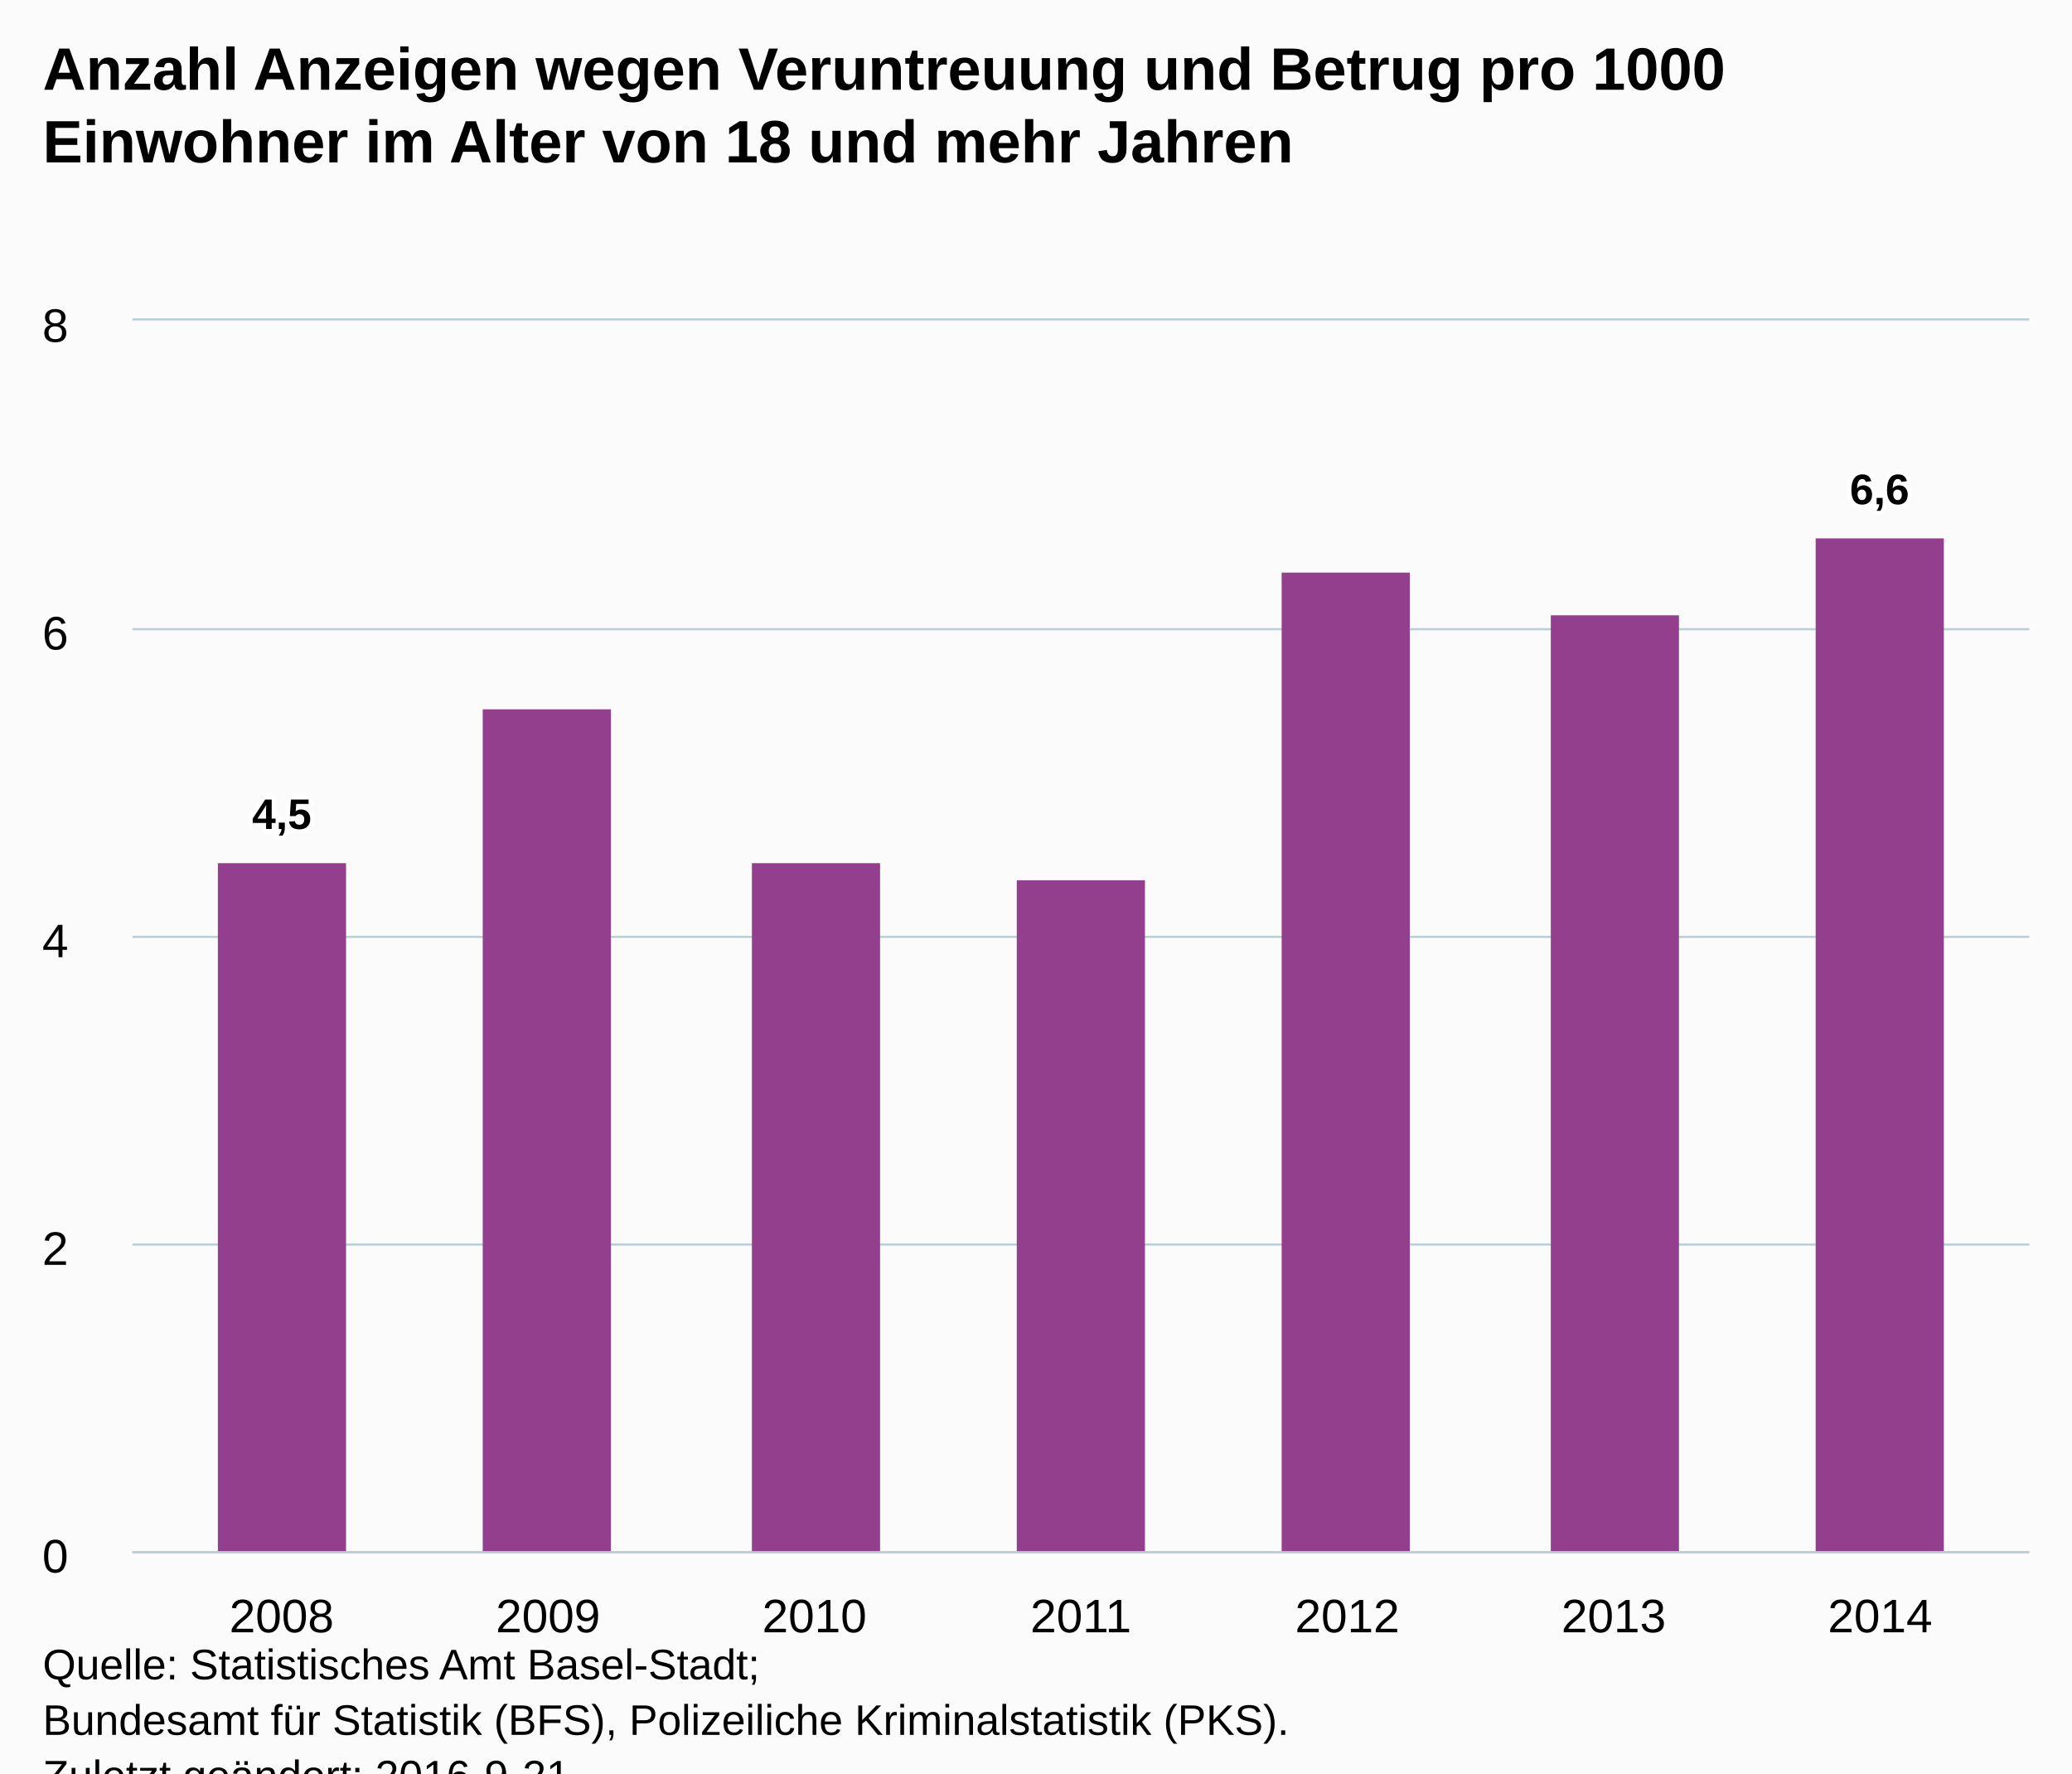
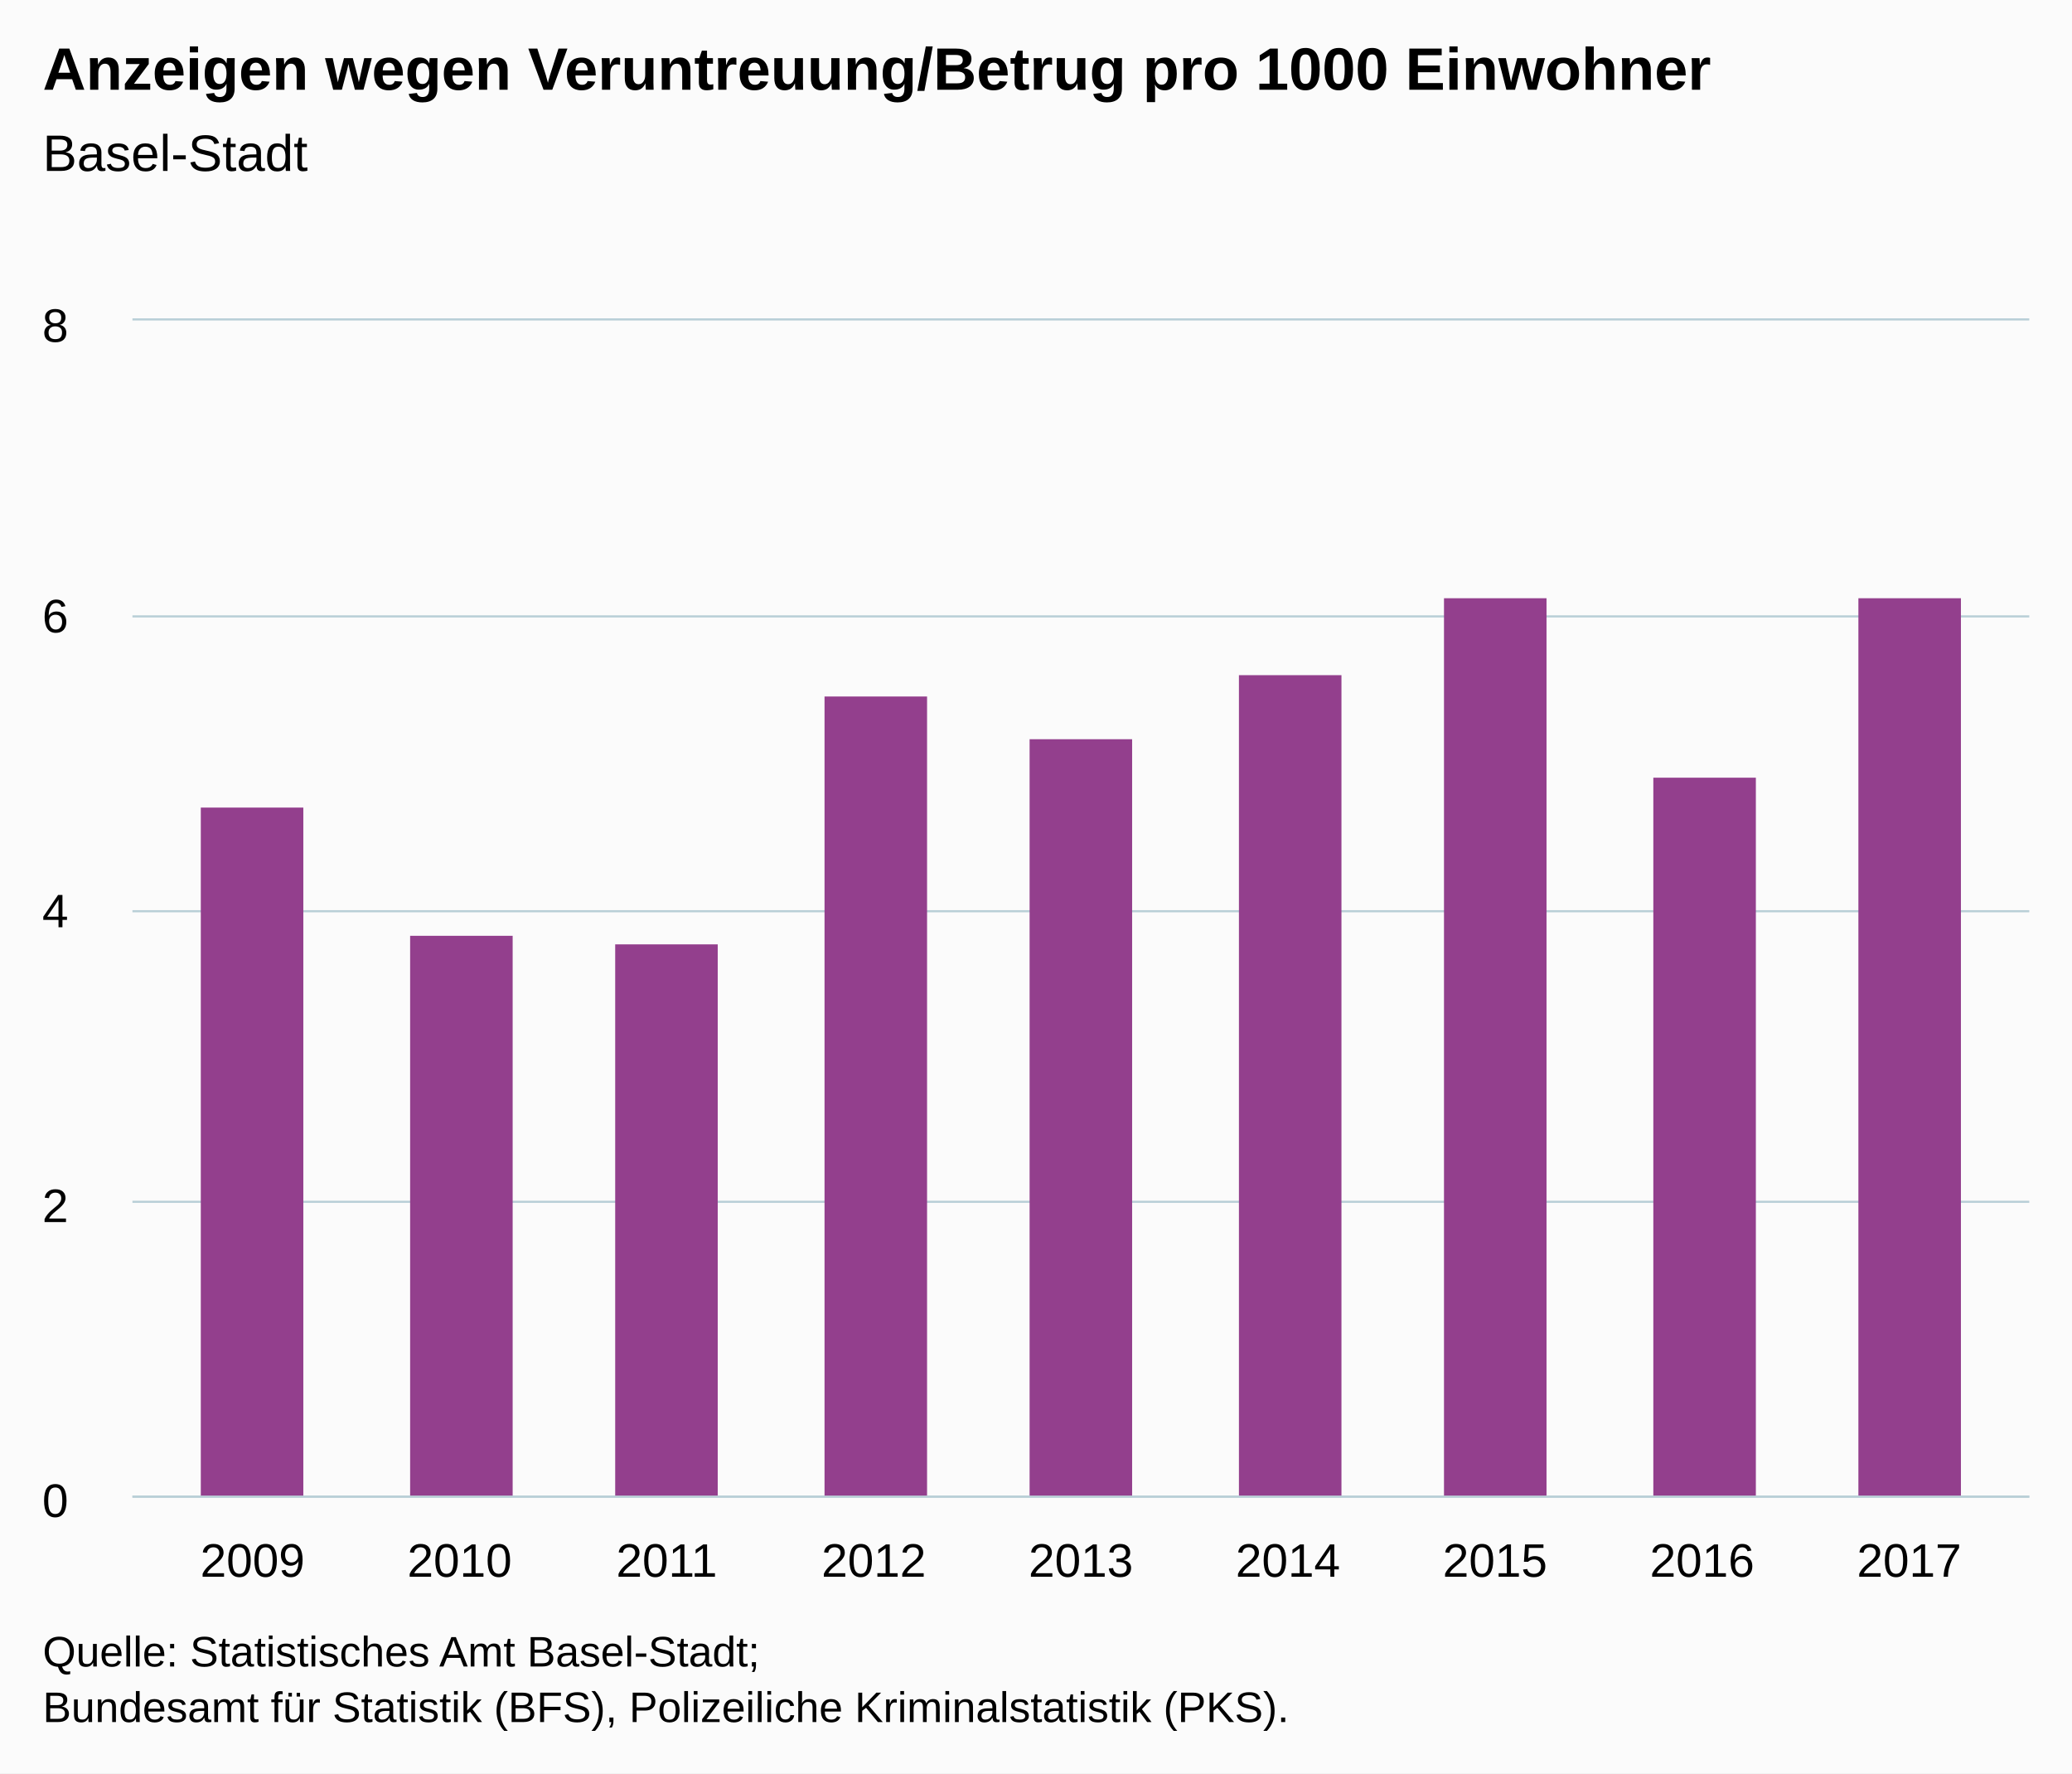
<svg xmlns="http://www.w3.org/2000/svg" version="1.1" class="highcharts-root" style="font-family:Arial;font-size:12px;" viewBox="0 0 485 415">
  <defs>
-     <clipPath id="highcharts-gnr80jg-6">
-       <rect x="0" y="0" width="444" height="288" fill="none" />
+     <clipPath id="highcharts-z0naifa-6">
+       <rect x="0" y="0" width="444" height="275" fill="none" />
    </clipPath>
-     <clipPath id="highcharts-gnr80jg-7">
-       <rect x="0" y="0" width="444" height="288" fill="none" />
+     <clipPath id="highcharts-z0naifa-7">
+       <rect x="0" y="0" width="444" height="275" fill="none" />
    </clipPath>
  </defs>
-   <rect fill="#fbfbfb" class="highcharts-background" x="0" y="0" width="485" height="428" rx="0" ry="0" />
-   <rect fill="none" class="highcharts-plot-background" x="31" y="75" width="444" height="288" />
+   <rect fill="#fbfbfb" class="highcharts-background" x="0" y="0" width="485" height="415" rx="0" ry="0" />
+   <rect fill="none" class="highcharts-plot-background" x="31" y="75" width="444" height="275" />
  <g class="highcharts-pane-group" data-z-index="0" />
  <g class="highcharts-grid highcharts-xaxis-grid " data-z-index="1">
-     <path fill="none" data-z-index="1" class="highcharts-grid-line" d="M 65.5 75 L 65.5 363" opacity="1" />
-     <path fill="none" data-z-index="1" class="highcharts-grid-line" d="M 127.5 75 L 127.5 363" opacity="1" />
-     <path fill="none" data-z-index="1" class="highcharts-grid-line" d="M 190.5 75 L 190.5 363" opacity="1" />
-     <path fill="none" data-z-index="1" class="highcharts-grid-line" d="M 252.5 75 L 252.5 363" opacity="1" />
-     <path fill="none" data-z-index="1" class="highcharts-grid-line" d="M 314.5 75 L 314.5 363" opacity="1" />
-     <path fill="none" data-z-index="1" class="highcharts-grid-line" d="M 377.5 75 L 377.5 363" opacity="1" />
-     <path fill="none" data-z-index="1" class="highcharts-grid-line" d="M 439.5 75 L 439.5 363" opacity="1" />
+     <path fill="none" data-z-index="1" class="highcharts-grid-line" d="M 58.5 75 L 58.5 350" opacity="1" />
+     <path fill="none" data-z-index="1" class="highcharts-grid-line" d="M 107.5 75 L 107.5 350" opacity="1" />
+     <path fill="none" data-z-index="1" class="highcharts-grid-line" d="M 155.5 75 L 155.5 350" opacity="1" />
+     <path fill="none" data-z-index="1" class="highcharts-grid-line" d="M 204.5 75 L 204.5 350" opacity="1" />
+     <path fill="none" data-z-index="1" class="highcharts-grid-line" d="M 252.5 75 L 252.5 350" opacity="1" />
+     <path fill="none" data-z-index="1" class="highcharts-grid-line" d="M 300.5 75 L 300.5 350" opacity="1" />
+     <path fill="none" data-z-index="1" class="highcharts-grid-line" d="M 349.5 75 L 349.5 350" opacity="1" />
+     <path fill="none" data-z-index="1" class="highcharts-grid-line" d="M 397.5 75 L 397.5 350" opacity="1" />
+     <path fill="none" data-z-index="1" class="highcharts-grid-line" d="M 446.5 75 L 446.5 350" opacity="1" />
  </g>
  <g class="highcharts-grid highcharts-yaxis-grid " data-z-index="1">
-     <path fill="none" stroke="#B9CFD7" stroke-width="0.5" data-z-index="1" class="highcharts-grid-line" d="M 31 363.25 L 475 363.25" opacity="1" />
-     <path fill="none" stroke="#B9CFD7" stroke-width="0.5" data-z-index="1" class="highcharts-grid-line" d="M 31 291.25 L 475 291.25" opacity="1" />
-     <path fill="none" stroke="#B9CFD7" stroke-width="0.5" data-z-index="1" class="highcharts-grid-line" d="M 31 219.25 L 475 219.25" opacity="1" />
-     <path fill="none" stroke="#B9CFD7" stroke-width="0.5" data-z-index="1" class="highcharts-grid-line" d="M 31 147.25 L 475 147.25" opacity="1" />
+     <path fill="none" stroke="#B9CFD7" stroke-width="0.5" data-z-index="1" class="highcharts-grid-line" d="M 31 350.25 L 475 350.25" opacity="1" />
+     <path fill="none" stroke="#B9CFD7" stroke-width="0.5" data-z-index="1" class="highcharts-grid-line" d="M 31 281.25 L 475 281.25" opacity="1" />
+     <path fill="none" stroke="#B9CFD7" stroke-width="0.5" data-z-index="1" class="highcharts-grid-line" d="M 31 213.25 L 475 213.25" opacity="1" />
+     <path fill="none" stroke="#B9CFD7" stroke-width="0.5" data-z-index="1" class="highcharts-grid-line" d="M 31 144.25 L 475 144.25" opacity="1" />
    <path fill="none" stroke="#B9CFD7" stroke-width="0.5" data-z-index="1" class="highcharts-grid-line" d="M 31 74.75 L 475 74.75" opacity="1" />
  </g>
-   <rect fill="none" class="highcharts-plot-border" data-z-index="1" x="31" y="75" width="444" height="288" />
+   <rect fill="none" class="highcharts-plot-border" data-z-index="1" x="31" y="75" width="444" height="275" />
  <g class="highcharts-axis highcharts-xaxis " data-z-index="2">
-     <path fill="none" class="highcharts-axis-line" stroke="#B9CFD7" stroke-width="0.5" data-z-index="7" d="M 31 363.25 L 475 363.25" />
+     <path fill="none" class="highcharts-axis-line" stroke="#B9CFD7" stroke-width="0.5" data-z-index="7" d="M 31 350.25 L 475 350.25" />
  </g>
  <g class="highcharts-axis highcharts-yaxis " data-z-index="2">
-     <path fill="none" class="highcharts-axis-line" data-z-index="7" d="M 31 75 L 31 363" />
+     <path fill="none" class="highcharts-axis-line" data-z-index="7" d="M 31 75 L 31 350" />
  </g>
  <g class="highcharts-series-group" data-z-index="3">
-     <g data-z-index="0.1" class="highcharts-series highcharts-series-0 highcharts-column-series " transform="translate(31,75) scale(1 1)" clip-path="url(#highcharts-gnr80jg-7)">
-       <rect x="20" y="127" width="30" height="162" fill="#933F8D" class="highcharts-point" />
-       <rect x="82" y="91" width="30" height="198" fill="#933F8D" class="highcharts-point" />
-       <rect x="145" y="127" width="30" height="162" fill="#933F8D" class="highcharts-point" />
-       <rect x="207" y="131" width="30" height="158" fill="#933F8D" class="highcharts-point" />
-       <rect x="269" y="59" width="30" height="230" fill="#933F8D" class="highcharts-point" />
-       <rect x="332" y="69" width="30" height="220" fill="#933F8D" class="highcharts-point" />
-       <rect x="394" y="51" width="30" height="238" fill="#933F8D" class="highcharts-point" />
+     <g data-z-index="0.1" class="highcharts-series highcharts-series-0 highcharts-column-series " transform="translate(31,75) scale(1 1)" clip-path="url(#highcharts-z0naifa-7)">
+       <rect x="16" y="114" width="24" height="162" fill="#933F8D" class="highcharts-point" />
+       <rect x="65" y="144" width="24" height="132" fill="#933F8D" class="highcharts-point" />
+       <rect x="113" y="146" width="24" height="130" fill="#933F8D" class="highcharts-point" />
+       <rect x="162" y="88" width="24" height="188" fill="#933F8D" class="highcharts-point" />
+       <rect x="210" y="98" width="24" height="178" fill="#933F8D" class="highcharts-point" />
+       <rect x="259" y="83" width="24" height="193" fill="#933F8D" class="highcharts-point" />
+       <rect x="307" y="65" width="24" height="211" fill="#933F8D" class="highcharts-point" />
+       <rect x="356" y="107" width="24" height="169" fill="#933F8D" class="highcharts-point" />
+       <rect x="404" y="65" width="24" height="211" fill="#933F8D" class="highcharts-point" />
    </g>
    <g data-z-index="0.1" class="highcharts-markers highcharts-series-0 highcharts-column-series " transform="translate(31,75) scale(1 1)" clip-path="none" />
  </g>
  <text x="10" text-anchor="start" class="highcharts-title" data-z-index="4" style="color:#000000;font-size:14px;font-weight:bold;fill:#000000;" y="21">
-     <tspan>Anzahl Anzeigen wegen Veruntreuung und Betrug pro 1000</tspan>
-     <tspan dy="17" x="10">Einwohner im Alter von 18 und mehr Jahren</tspan>
+     <tspan>Anzeigen wegen Veruntreuung/Betrug pro 1000 Einwohner</tspan>
  </text>
-   <text x="10" text-anchor="start" class="highcharts-subtitle" data-z-index="4" style="color:#000000;font-size:12px;font-weight:normal;font-family:Arial;fill:#000000;" y="57" />
-   <g data-z-index="6" class="highcharts-data-labels highcharts-series-0 highcharts-column-series " visibility="visible" transform="translate(31,75) scale(1 1)">
-     <g class="highcharts-label highcharts-data-label highcharts-data-label-color-undefined " data-z-index="1" transform="translate(23,104)">
-       <text x="5" data-z-index="1" style="font-size:10px;font-weight:bold;color:#000000;fill:#000000;" y="15">
-         <tspan x="5" y="15" class="highcharts-text-outline" fill="#FFFFFF" stroke="#FFFFFF" stroke-width="2px" stroke-linejoin="round" style="">4,5</tspan>
-         <tspan x="5" y="15">4,5</tspan>
-       </text>
-     </g>
-     <g class="highcharts-label highcharts-data-label highcharts-data-label-color-undefined " data-z-index="1" transform="translate(92,81)">
-       <text x="5" data-z-index="1" style="font-size:10px;font-weight:bold;color:#000000;fill:#000000;" y="15" />
-     </g>
-     <g class="highcharts-label highcharts-data-label highcharts-data-label-color-undefined " data-z-index="1" transform="translate(155,117)">
-       <text x="5" data-z-index="1" style="font-size:10px;font-weight:bold;color:#000000;fill:#000000;" y="15" />
-     </g>
-     <g class="highcharts-label highcharts-data-label highcharts-data-label-color-undefined " data-z-index="1" transform="translate(217,121)">
-       <text x="5" data-z-index="1" style="font-size:10px;font-weight:bold;color:#000000;fill:#000000;" y="15" />
-     </g>
-     <g class="highcharts-label highcharts-data-label highcharts-data-label-color-undefined " data-z-index="1" transform="translate(279,49)">
-       <text x="5" data-z-index="1" style="font-size:10px;font-weight:bold;color:#000000;fill:#000000;" y="15" />
-     </g>
-     <g class="highcharts-label highcharts-data-label highcharts-data-label-color-undefined " data-z-index="1" transform="translate(342,59)">
-       <text x="5" data-z-index="1" style="font-size:10px;font-weight:bold;color:#000000;fill:#000000;" y="15" />
-     </g>
-     <g class="highcharts-label highcharts-data-label highcharts-data-label-color-undefined " data-z-index="1" transform="translate(397,28)">
-       <text x="5" data-z-index="1" style="font-size:10px;font-weight:bold;color:#000000;fill:#000000;" y="15">
-         <tspan x="5" y="15" class="highcharts-text-outline" fill="#FFFFFF" stroke="#FFFFFF" stroke-width="2px" stroke-linejoin="round">6,6</tspan>
-         <tspan x="5" y="15">6,6</tspan>
-       </text>
-     </g>
-   </g>
+   <text x="10" text-anchor="start" class="highcharts-subtitle" data-z-index="4" style="color:#000000;font-size:12px;font-weight:normal;font-family:Arial;fill:#000000;" y="40">
+     <tspan>Basel-Stadt</tspan>
+   </text>
  <g class="highcharts-axis-labels highcharts-xaxis-labels " data-z-index="7">
-     <text x="65.921" style="color:#000000;cursor:default;font-size:11px;fill:#000000;" text-anchor="middle" transform="translate(0,0)" y="382" opacity="1">2008</text>
-     <text x="128.281" style="color:#000000;cursor:default;font-size:11px;fill:#000000;" text-anchor="middle" transform="translate(0,0)" y="382" opacity="1">2009</text>
-     <text x="190.64" style="color:#000000;cursor:default;font-size:11px;fill:#000000;" text-anchor="middle" transform="translate(0,0)" y="382" opacity="1">2010</text>
-     <text x="253" style="color:#000000;cursor:default;font-size:11px;fill:#000000;" text-anchor="middle" transform="translate(0,0)" y="382" opacity="1">2011</text>
-     <text x="315.36" style="color:#000000;cursor:default;font-size:11px;fill:#000000;" text-anchor="middle" transform="translate(0,0)" y="382" opacity="1">2012</text>
-     <text x="377.719" style="color:#000000;cursor:default;font-size:11px;fill:#000000;" text-anchor="middle" transform="translate(0,0)" y="382" opacity="1">2013</text>
-     <text x="440.079" style="color:#000000;cursor:default;font-size:11px;fill:#000000;" text-anchor="middle" transform="translate(0,0)" y="382" opacity="1">2014</text>
+     <text x="59.114" style="color:#000000;cursor:default;font-size:11px;fill:#000000;" text-anchor="middle" transform="translate(0,0)" y="369" opacity="1">2009</text>
+     <text x="107.585" style="color:#000000;cursor:default;font-size:11px;fill:#000000;" text-anchor="middle" transform="translate(0,0)" y="369" opacity="1">2010</text>
+     <text x="156.057" style="color:#000000;cursor:default;font-size:11px;fill:#000000;" text-anchor="middle" transform="translate(0,0)" y="369" opacity="1">2011</text>
+     <text x="204.528" style="color:#000000;cursor:default;font-size:11px;fill:#000000;" text-anchor="middle" transform="translate(0,0)" y="369" opacity="1">2012</text>
+     <text x="253" style="color:#000000;cursor:default;font-size:11px;fill:#000000;" text-anchor="middle" transform="translate(0,0)" y="369" opacity="1">2013</text>
+     <text x="301.472" style="color:#000000;cursor:default;font-size:11px;fill:#000000;" text-anchor="middle" transform="translate(0,0)" y="369" opacity="1">2014</text>
+     <text x="349.943" style="color:#000000;cursor:default;font-size:11px;fill:#000000;" text-anchor="middle" transform="translate(0,0)" y="369" opacity="1">2015</text>
+     <text x="398.415" style="color:#000000;cursor:default;font-size:11px;fill:#000000;" text-anchor="middle" transform="translate(0,0)" y="369" opacity="1">2016</text>
+     <text x="446.886" style="color:#000000;cursor:default;font-size:11px;fill:#000000;" text-anchor="middle" transform="translate(0,0)" y="369" opacity="1">2017</text>
  </g>
  <g class="highcharts-axis-labels highcharts-yaxis-labels " data-z-index="7">
-     <text x="16" style="color:#000000;cursor:default;font-size:11px;fill:#000000;" text-anchor="end" transform="translate(0,0)" y="368" opacity="1">0</text>
-     <text x="16" style="color:#000000;cursor:default;font-size:11px;fill:#000000;" text-anchor="end" transform="translate(0,0)" y="296" opacity="1">2</text>
-     <text x="16" style="color:#000000;cursor:default;font-size:11px;fill:#000000;" text-anchor="end" transform="translate(0,0)" y="224" opacity="1">4</text>
-     <text x="16" style="color:#000000;cursor:default;font-size:11px;fill:#000000;" text-anchor="end" transform="translate(0,0)" y="152" opacity="1">6</text>
+     <text x="16" style="color:#000000;cursor:default;font-size:11px;fill:#000000;" text-anchor="end" transform="translate(0,0)" y="355" opacity="1">0</text>
+     <text x="16" style="color:#000000;cursor:default;font-size:11px;fill:#000000;" text-anchor="end" transform="translate(0,0)" y="286" opacity="1">2</text>
+     <text x="16" style="color:#000000;cursor:default;font-size:11px;fill:#000000;" text-anchor="end" transform="translate(0,0)" y="217" opacity="1">4</text>
+     <text x="16" style="color:#000000;cursor:default;font-size:11px;fill:#000000;" text-anchor="end" transform="translate(0,0)" y="148" opacity="1">6</text>
    <text x="16" style="color:#000000;cursor:default;font-size:11px;fill:#000000;" text-anchor="end" transform="translate(0,0)" y="80" opacity="1">8</text>
  </g>
-   <text x="10" class="highcharts-credits" text-anchor="start" data-z-index="8" style="cursor:default;color:#000000;font-size:10px;fill:#000000;" y="393">
+   <text x="10" class="highcharts-credits" text-anchor="start" data-z-index="8" style="cursor:default;color:#000000;font-size:10px;fill:#000000;" y="390">
    <tspan>Quelle: Statistisches Amt Basel-Stadt;</tspan>
    <tspan x="10" dy="13">Bundesamt für Statistik (BFS), Polizeiliche Kriminalstatistik (PKS).</tspan>
-     <tspan x="10" dy="13">Zuletzt geändert: 2016-9-21</tspan>
  </text>
</svg>
